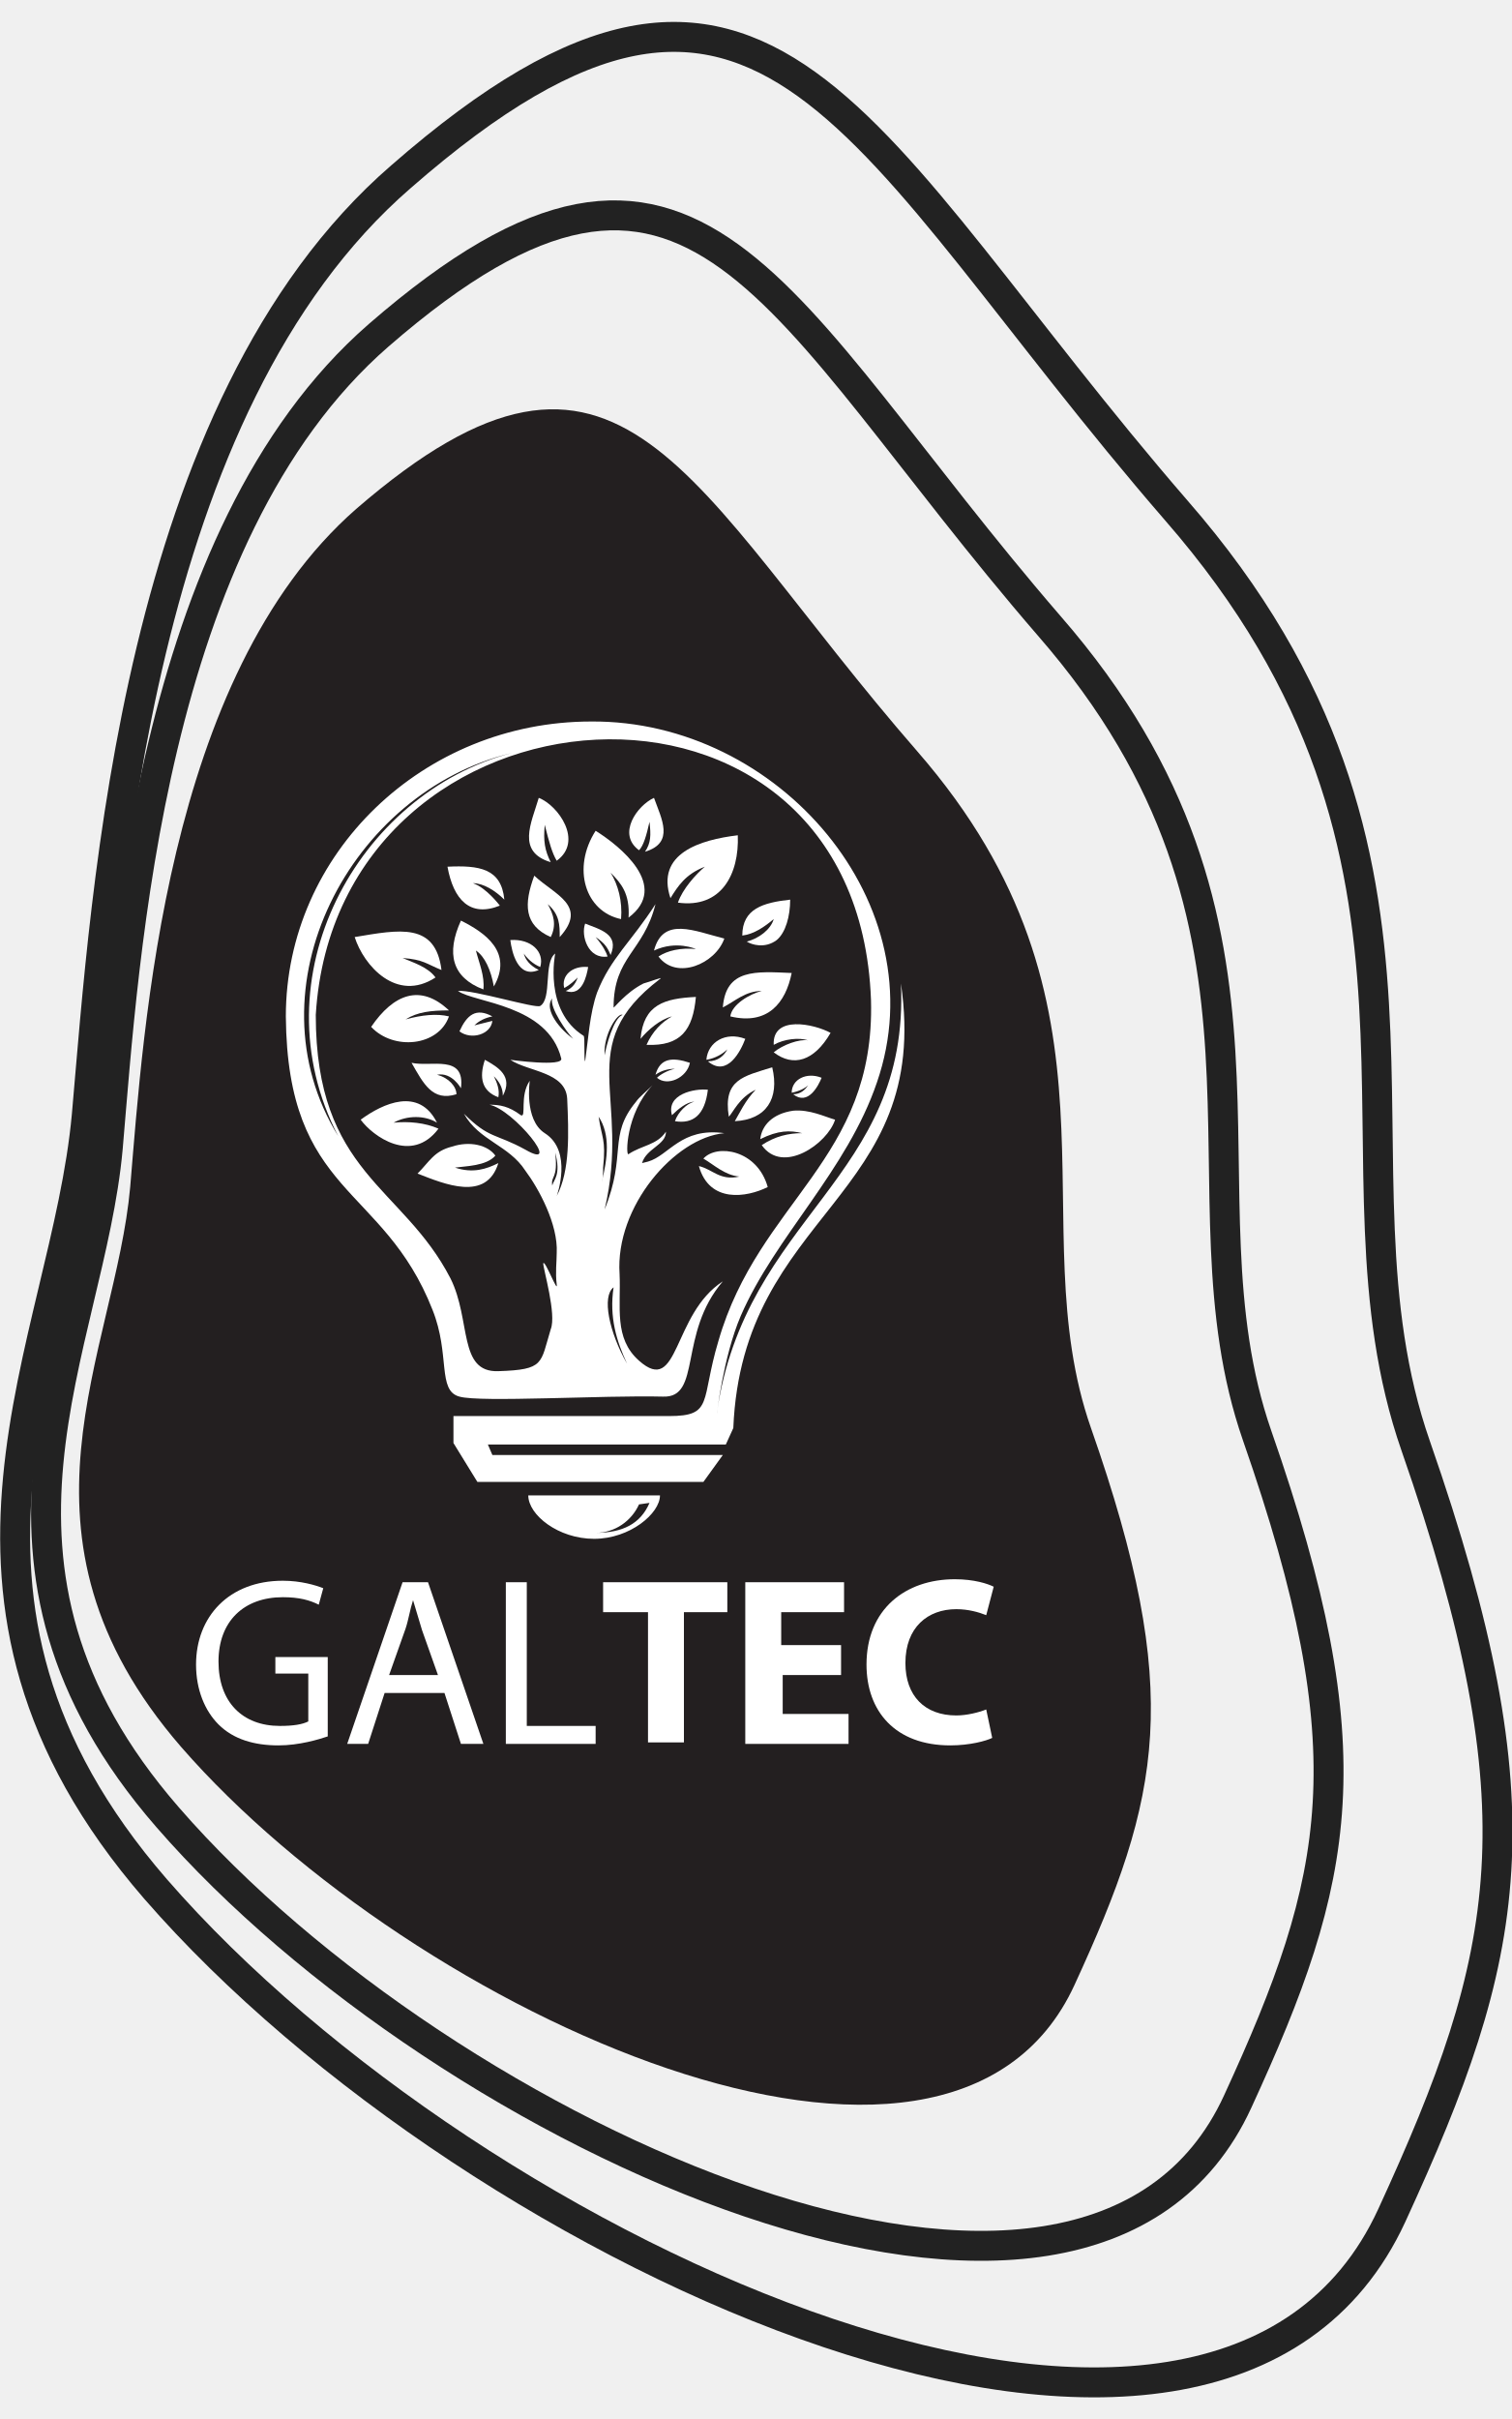
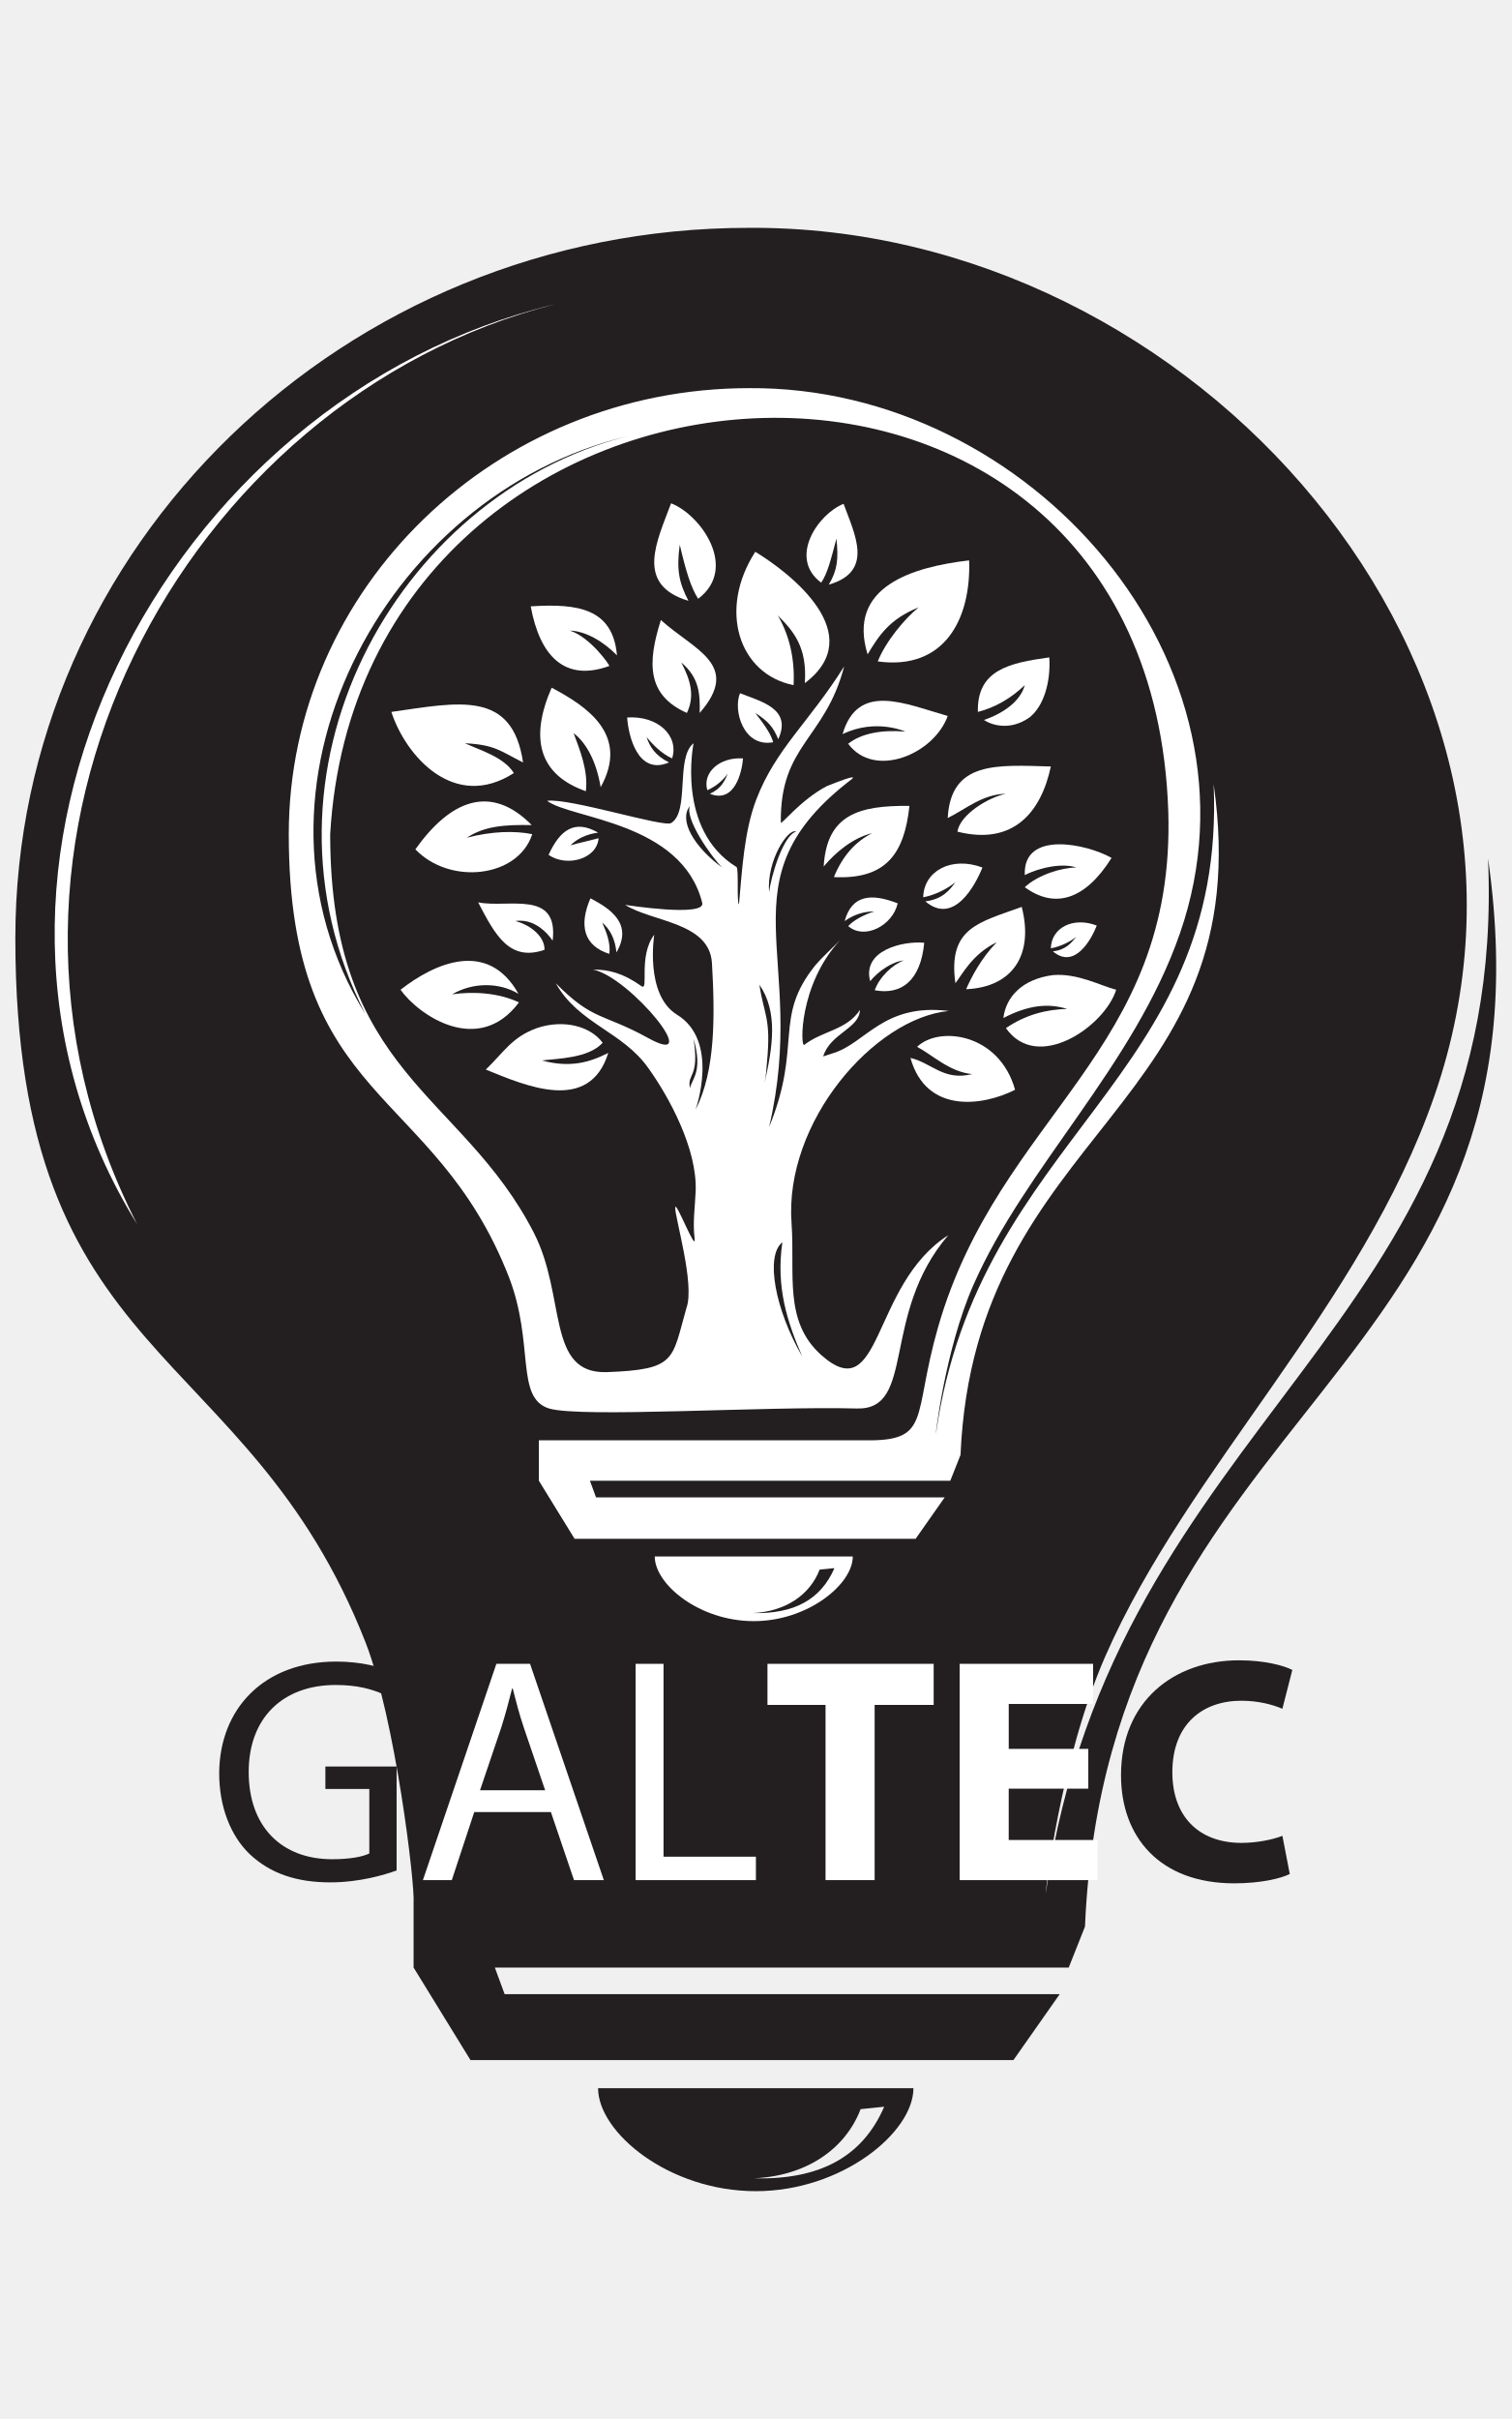
- <svg xmlns="http://www.w3.org/2000/svg" width="150" height="240" version="1.1" id="Layer_1" x="0px" y="0px" viewBox="-285.5 324 101 158.6" style="enable-background:new -285.5 324 101 158.6;" xml:space="preserve">
-   <style type="text/css">
- 	.st0{fill:none;stroke:#222222;stroke-width:2;}
- 	.st1{fill:#231F20;}
- 	.st2{fill-rule:evenodd;clip-rule:evenodd;fill:#FFFFFF;}
- 	.st3{fill:#FFFFFF;}
- </style>
-   <path id="b_1_" class="st0" d="M-260.2,344.9c-15.4,13.4-17,41.6-18.1,54.3c-1.2,13.3-10.7,27.8,4,44.7c18.5,21.3,61.4,41,71.5,19  c6.9-15,8.7-23.3,1.3-44.5c-5.7-16.4,3.8-33.8-13.9-54.1C-233.9,342.9-238.9,326.4-260.2,344.9L-260.2,344.9z" />
-   <path id="a_1_" class="st0" d="M-258.7,334.3c-17.8,15.4-19.7,48-21,62.7c-1.4,15.4-12.4,32.1,4.6,51.7  c21.4,24.6,70.9,47.2,82.6,21.8c8-17.4,10.1-27,1.6-51.4c-6.6-18.9,4.5-39-16-62.5C-228.3,331.9-234.1,312.8-258.7,334.3z" />
-   <path id="b_2_" class="st1" d="M-261.7,356.5c-12.8,11.2-14.2,34.7-15.1,45.3c-1,11.1-8.9,23.2,3.4,37.4  c15.5,17.8,51.3,34.2,59.7,15.9c5.8-12.6,7.3-19.5,1.1-37.2c-4.8-13.7,3.2-28.2-11.6-45.2C-239.7,354.9-243.9,341.1-261.7,356.5  L-261.7,356.5z" />
+ <svg xmlns="http://www.w3.org/2000/svg" version="1.0" id="Layer_1" x="0px" y="0px" width="150px" height="240px" viewBox="0 0 150 240" style="enable-background:new 0 0 150 240;" xml:space="preserve">
  <g>
+     <path style="fill-rule:evenodd;clip-rule:evenodd;fill:#231F20;" d="M90.647,207.181c0,2.195-1.775,4.749-4.617,6.754   c-2.843,2.005-6.754,3.461-11.028,3.461c-4.316,0-8.228-1.456-11.061-3.461s-4.588-4.559-4.588-6.754H75H90.647z M85.405,209.258   l1.171-0.12l1.171-0.12c-1.092,2.514-2.706,4.329-4.854,5.496s-4.828,1.685-8.052,1.605c2.579-0.118,4.837-0.836,6.642-2.023   S84.641,211.253,85.405,209.258L85.405,209.258L85.405,209.258z" />
    <g>
-       <g>
-         <g>
-           <path class="st2" d="M-244,383.9c0.1-1.2-0.2-2.3-0.7-3.1c0.7,0.7,1.3,1.4,1.2,3c2.8-2.1-0.6-4.8-2.2-5.8      C-247.3,380.5-246.4,383.4-244,383.9L-244,383.9z" />
-           <path class="st2" d="M-261.8,385.1c0.6,1.9,2.8,4.4,5.4,2.7c-0.5-0.7-1.5-1-2.2-1.3c1.4,0.1,1.6,0.4,2.6,0.8      C-256.4,384.1-258.8,384.6-261.8,385.1L-261.8,385.1z" />
-           <path class="st2" d="M-240.7,382.5c0.5-0.8,1-1.6,2.3-2.1c-0.6,0.5-1.5,1.5-1.8,2.4c2.9,0.4,4.1-1.9,4-4.5      C-238.7,378.6-241.7,379.5-240.7,382.5L-240.7,382.5z" />
-           <path class="st2" d="M-257.6,400.9c1.8,0.7,4.6,1.9,5.4-0.7c-0.8,0.4-1.7,0.7-2.9,0.3c0.7-0.1,2.1-0.1,2.7-0.8      c-0.5-0.7-1.7-1-2.9-0.6C-256.5,399.4-256.8,400.1-257.6,400.9L-257.6,400.9z" />
-           <path class="st2" d="M-260.7,391.1c1.5,1.6,4.5,1.3,5.2-0.7c-0.8-0.2-1.8-0.1-2.9,0.2c0.8-0.5,1.7-0.6,2.9-0.6      C-257.4,388.2-259.2,388.9-260.7,391.1L-260.7,391.1z" />
-           <path class="st2" d="M-234.7,398.6c1.2-0.6,2-0.6,2.8-0.4c-0.9,0-1.8,0.2-2.7,0.8c1.4,2,4.4-0.1,4.9-1.7      c-0.7-0.2-1.7-0.7-2.8-0.6C-233.9,396.9-234.6,397.7-234.7,398.6L-234.7,398.6z" />
-           <path class="st2" d="M-261.4,397.3c0.8,1.1,3.4,3,5.2,0.6c-0.9-0.4-2-0.5-3-0.4c0.9-0.5,2.1-0.5,2.9,0      C-257.5,395.1-259.9,396.2-261.4,397.3L-261.4,397.3z" />
-           <path class="st2" d="M-238.5,399.9c0.7,0.4,1.4,1.1,2.4,1.2c-1.3,0.3-1.8-0.5-2.7-0.7c0.7,2.5,3.2,2.1,4.6,1.4      C-234.9,399.3-237.6,398.9-238.5,399.9L-238.5,399.9z" />
-           <path class="st2" d="M-237.2,389.8c0.8-0.4,1.5-1.1,2.6-1.1c-0.8,0.2-2,0.9-2.1,1.7c2.5,0.6,3.7-0.9,4.1-2.9      C-235,387.4-237,387.2-237.2,389.8L-237.2,389.8z" />
-           <path class="st2" d="M-241.8,386C-241.8,386-241.8,386.1-241.8,386c1.5-0.7,2.8-0.1,2.8-0.1c-1-0.1-1.9,0.1-2.5,0.5      c1.2,1.6,3.8,0.5,4.4-1.2C-239.1,384.7-241.2,383.7-241.8,386L-241.8,386z" />
-           <path class="st2" d="M-253.2,388.6c0.1-0.9-0.3-1.8-0.5-2.6c0.6,0.4,1,1.3,1.2,2.4c1.3-2.3-0.6-3.6-2.2-4.4      C-255.7,386.2-255.3,387.8-253.2,388.6L-253.2,388.6z" />
-           <path class="st2" d="M-253.9,381.5c0.7,0,1.5,0.5,2.1,1.1c-0.2-2.1-1.7-2.3-3.8-2.2c0.4,2.2,1.5,3.4,3.5,2.6      C-252.1,383-253,381.8-253.9,381.5L-253.9,381.5z" />
-           <path class="st2" d="M-242.7,391.9c0.5-0.6,1.3-1.3,2.1-1.5c-0.7,0.4-1.3,1-1.7,1.9c2.3,0.1,3.1-1,3.3-3.2      C-241.1,389.2-242.5,389.6-242.7,391.9L-242.7,391.9z" />
-           <path class="st2" d="M-248.7,380.1c-0.4-0.8-0.5-1.4-0.4-2.5c0.3,1.2,0.5,1.9,0.8,2.4c1.8-1.3,0.1-3.7-1.2-4.2      C-250,377.5-251,379.4-248.7,380.1L-248.7,380.1z" />
-           <path class="st2" d="M-236.8,397.1c0.3-0.3,0.7-1.3,1.8-1.8c-0.7,0.7-1.1,1.6-1.4,2.1c2.1-0.1,3-1.5,2.5-3.6      C-235.8,394.4-237.2,394.6-236.8,397.1L-236.8,397.1z" />
-           <path class="st2" d="M-248.7,385.1c0.4-0.8,0.2-1.5-0.2-2.2c0.8,0.7,0.8,1.4,0.8,2.2c1.9-2.1-0.3-2.8-1.7-4.1      C-250.5,382.9-250.5,384.3-248.7,385.1L-248.7,385.1z" />
-           <path class="st2" d="M-233.8,383.9c-0.2,0.7-1,1.3-1.8,1.5c0.3,0.2,1.2,0.5,2-0.1c0.6-0.5,0.9-1.6,0.9-2.7      c-1.8,0.2-3.2,0.6-3.2,2.4C-235.1,384.9-234.4,384.4-233.8,383.9L-233.8,383.9z" />
-           <path class="st2" d="M-233.8,392.8c1.3,1,2.7,0.6,3.8-1.3c-1.1-0.6-3.9-1.2-3.8,0.8c0.7-0.4,1.7-0.5,2.3-0.3      C-232.1,391.9-233.2,392.3-233.8,392.8L-233.8,392.8z" />
-           <path class="st2" d="M-255,395.6c0-0.5-0.5-1.1-1.3-1.3c1-0.2,1.6,0.9,1.6,0.9c0.3-2.3-2-1.4-3.3-1.7      C-257.2,394.9-256.6,396.1-255,395.6L-255,395.6z" />
-           <path class="st2" d="M-240.4,397.4c1.2,0.2,2-0.4,2.2-2.1c-0.9-0.1-2.8,0.3-2.4,1.7c0.4-0.4,1-0.9,1.5-0.9      C-239.6,396.2-240.2,396.8-240.4,397.4L-240.4,397.4z" />
-           <path class="st2" d="M-238.3,393.3c0.6-0.1,1.1-0.4,1.4-0.7c-0.2,0.4-0.6,0.8-1.3,0.8c1.3,1.1,2.2-0.7,2.5-1.5      C-237,391.4-238.2,392.1-238.3,393.3L-238.3,393.3z" />
-           <path class="st2" d="M-232.6,395.5c0.5-0.1,0.9-0.3,1.1-0.5c-0.2,0.3-0.5,0.6-1,0.6c1,0.8,1.7-0.6,1.9-1.1      C-231.6,394.1-232.6,394.6-232.6,395.5L-232.6,395.5z" />
-           <path class="st2" d="M-254.8,391.4c0.8,0.6,2.1,0.2,2.2-0.7c-0.4,0.1-0.8,0.2-1.2,0.3c0.3-0.3,0.7-0.5,1.2-0.6      C-253.7,389.8-254.3,390.3-254.8,391.4L-254.8,391.4z" />
-           <path class="st2" d="M-252.2,395.8c0.1-0.5-0.1-1-0.3-1.4c0.3,0.3,0.6,0.7,0.6,1.3c0.7-1.3-0.3-1.9-1.2-2.4      C-253.5,394.5-253.3,395.4-252.2,395.8L-252.2,395.8z" />
-           <path class="st2" d="M-247.8,388.5c0.4-0.2,0.7-0.5,0.9-0.7c-0.1,0.3-0.3,0.7-0.8,0.9c1.1,0.4,1.4-1,1.5-1.6      C-247.3,387-248,387.7-247.8,388.5L-247.8,388.5z" />
-           <path class="st2" d="M-249.4,387.1c-0.5-0.2-0.9-0.6-1.1-0.9c0.1,0.4,0.4,0.8,1,1.1c-1.4,0.6-1.8-1.2-1.9-2      C-250,385.2-249.1,386.1-249.4,387.1L-249.4,387.1z" />
-           <path class="st2" d="M-242.4,379.4c0.4-0.6,0.4-1.1,0.3-2c-0.2,0.9-0.4,1.6-0.7,1.9c-1.5-1.1-0.1-3,1-3.5      C-241.3,377.2-240.4,378.8-242.4,379.4L-242.4,379.4z" />
-           <path class="st2" d="M-244.7,386.3c-0.2-0.5-0.4-0.8-1-1.2c0.5,0.6,0.7,1,0.8,1.3c-1.3,0.2-1.8-1.4-1.5-2.2      C-245.4,384.6-244.1,384.9-244.7,386.3L-244.7,386.3z" />
-           <path class="st2" d="M-239.4,393.5c-0.2,1-1.5,1.6-2.2,1c0.2-0.2,0.7-0.5,1.2-0.6c-0.4,0-0.9,0.1-1.3,0.4      C-241.4,393.2-240.6,393.1-239.4,393.5L-239.4,393.5z" />
+       <path id="XMLID_114_" style="fill:none;" d="M49.653,181.816c0.015,0.025,0.03,0.05,0.045,0.076s0.03,0.05,0.045,0.076    c0.006-0.012,0.011-0.023,0.013-0.031s0.003-0.014,0-0.016c-0.018-0.017-0.035-0.034-0.052-0.052    C49.687,181.851,49.67,181.833,49.653,181.816z" />
+       <path id="XMLID_113_" style="fill:#FFFFFF;" d="M55.077,30.187C35.72,34.815,19.892,48.799,11.634,66.045    S2.69,103.8,13.618,121.476c-9.717-18.991-8.546-39.48-0.349-56.387S36.689,34.855,55.077,30.187z" />
+       <path style="fill:#231F20;" d="M147.67,85.167c1.008,23.381-8.267,37.246-18.641,51.152    c-10.374,13.906-21.846,27.852-25.231,51.394c-0.081,0.438,0.262-2.834,1.189-7.503s2.44-10.733,4.701-15.881    c4.111-9.377,10.462-18.035,16.692-26.974s12.341-18.155,15.973-28.649c7.376-21.265,1.448-42.871-11.869-59.12    S96.458,22.446,74.275,22.606c-20.043,0-38.231,7.9-51.409,20.657S1.522,73.637,1.522,93.068c0,21.387,5.727,31.302,12.936,39.651    s15.9,15.132,21.828,30.256c1.463,3.772,2.689,9.744,3.531,15.019c0.842,5.275,1.3,9.852,1.227,10.834v3.191v3.191l2.823,4.591    l2.823,4.591H73.63h26.941l2.297-3.272l2.297-3.272H77.622H50.078l-0.485-1.318l-0.485-1.318h28.475h28.475l0.807-2.034    l0.807-2.034c1.125-25.974,12.961-39.599,23.598-53.165C141.905,124.409,151.342,110.903,147.67,85.167z M55.077,30.187    c-18.388,4.668-33.611,17.994-41.808,34.902s-9.368,37.396,0.349,56.387C2.69,103.8,3.376,83.292,11.634,66.045    S35.72,34.815,55.077,30.187z" />
+     </g>
+     <g>
+       <g id="XMLID_511_">
+         <g id="XMLID_537_">
+           <path id="XMLID_566_" style="fill-rule:evenodd;clip-rule:evenodd;fill:#FFFFFF;" d="M78.752,67.977      c0.077-1.378-0.049-2.655-0.327-3.814c-0.278-1.159-0.709-2.199-1.24-3.102c0.784,0.776,1.518,1.566,2.025,2.606      c0.507,1.04,0.786,2.331,0.659,4.109c3.192-2.406,2.849-5.125,1.266-7.511c-1.583-2.387-4.408-4.441-6.182-5.518      c-1.848,2.856-2.266,5.887-1.538,8.343S76.017,67.426,78.752,67.977L78.752,67.977L78.752,67.977z" />
+           <path id="XMLID_565_" style="fill-rule:evenodd;clip-rule:evenodd;fill:#FFFFFF;" d="M38.838,70.633      c0.709,2.18,2.267,4.649,4.388,6.096s4.805,1.873,7.768-0.031c-0.505-0.802-1.341-1.366-2.24-1.817      c-0.899-0.451-1.862-0.79-2.621-1.141c1.521,0.075,2.407,0.276,3.192,0.596c0.785,0.32,1.468,0.758,2.582,1.309      c-0.532-3.608-2.128-5.1-4.426-5.57C45.183,69.605,42.181,70.156,38.838,70.633L38.838,70.633L38.838,70.633z" />
+           <path id="XMLID_564_" style="fill-rule:evenodd;clip-rule:evenodd;fill:#FFFFFF;" d="M86.1,64.921      c0.556-0.928,1.101-1.805,1.867-2.594s1.754-1.491,3.197-2.067c-0.684,0.551-1.507,1.403-2.254,2.362      c-0.747,0.959-1.418,2.024-1.799,3.001c3.292,0.451,5.61-0.589,7.078-2.475s2.088-4.618,1.986-7.55      c-2.809,0.326-5.848,0.978-7.924,2.388S85.061,61.562,86.1,64.921L86.1,64.921L86.1,64.921z" />
+           <path id="XMLID_563_" style="fill-rule:evenodd;clip-rule:evenodd;fill:#FFFFFF;" d="M48.209,106.117      c2.026,0.826,4.596,1.915,6.894,2.047c2.298,0.131,4.325-0.695,5.262-3.7c-0.937,0.475-1.887,0.85-2.95,1.013      c-1.064,0.163-2.241,0.112-3.635-0.263c0.761-0.099,1.913-0.149,3.053-0.369s2.266-0.608,2.974-1.386      c-0.607-0.827-1.582-1.416-2.734-1.685c-1.152-0.269-2.482-0.219-3.8,0.231c-1.241,0.451-2.051,1.04-2.778,1.736      C49.768,104.436,49.122,105.239,48.209,106.117L48.209,106.117L48.209,106.117z" />
+           <path id="XMLID_562_" style="fill-rule:evenodd;clip-rule:evenodd;fill:#FFFFFF;" d="M41.221,84.265      c1.696,1.78,4.241,2.494,6.539,2.218c2.298-0.276,4.35-1.541,5.059-3.721c-0.861-0.175-1.862-0.25-2.957-0.2      c-1.096,0.05-2.286,0.225-3.529,0.552c0.861-0.577,1.799-0.903,2.856-1.079c1.058-0.176,2.236-0.201,3.579-0.176      c-2.027-2.054-4.041-2.68-5.984-2.18S42.968,81.809,41.221,84.265L41.221,84.265L41.221,84.265z" />
+           <path id="XMLID_561_" style="fill-rule:evenodd;clip-rule:evenodd;fill:#FFFFFF;" d="M99.573,101.002      c1.292-0.675,2.432-1.039,3.47-1.164s1.975-0.013,2.861,0.263c-1.013,0.024-2.039,0.162-3.059,0.463      c-1.019,0.301-2.032,0.765-3.019,1.441c1.569,2.231,4.026,2.181,6.23,1.122c2.204-1.059,4.154-3.126,4.711-4.93      c-0.786-0.2-1.735-0.613-2.799-0.952c-1.064-0.338-2.241-0.602-3.484-0.501c-1.519,0.201-2.683,0.74-3.5,1.491      C100.168,98.986,99.7,99.95,99.573,101.002L99.573,101.002L99.573,101.002z" />
+           <path id="XMLID_560_" style="fill-rule:evenodd;clip-rule:evenodd;fill:#FFFFFF;" d="M39.751,98.197      c0.861,1.228,2.785,2.895,5.001,3.578c2.216,0.683,4.724,0.383,6.75-2.323c-1.013-0.477-2.14-0.753-3.279-0.872      s-2.292-0.081-3.357,0.07c1.039-0.601,2.204-0.902,3.35-0.908s2.273,0.282,3.236,0.857c-1.519-2.706-3.596-3.47-5.716-3.226      C43.613,95.616,41.448,96.869,39.751,98.197L39.751,98.197L39.751,98.197z" />
+           <path id="XMLID_559_" style="fill-rule:evenodd;clip-rule:evenodd;fill:#FFFFFF;" d="M91.012,103.862      c0.759,0.4,1.57,1.026,2.469,1.577c0.899,0.551,1.887,1.027,3,1.126c-1.419,0.352-2.42,0.076-3.332-0.35      s-1.734-1.003-2.797-1.254c0.786,2.807,2.596,3.997,4.603,4.285s4.209-0.325,5.779-1.126c-0.784-2.806-2.67-4.398-4.633-5.024      C94.14,102.47,92.101,102.809,91.012,103.862L91.012,103.862L91.012,103.862z" />
+           <path id="XMLID_558_" style="fill-rule:evenodd;clip-rule:evenodd;fill:#FFFFFF;" d="M94.05,81.158      c0.912-0.451,1.774-1.04,2.698-1.523c0.925-0.482,1.912-0.858,3.078-0.883c-0.862,0.176-2.002,0.69-2.957,1.373      s-1.727,1.535-1.854,2.387c2.786,0.702,4.863,0.213,6.363-1.015c1.501-1.228,2.425-3.195,2.905-5.45      c-2.685-0.076-5.167-0.214-7.016,0.375C95.419,77.01,94.203,78.326,94.05,81.158L94.05,81.158L94.05,81.158z" />
+           <path id="XMLID_557_" style="fill-rule:evenodd;clip-rule:evenodd;fill:#FFFFFF;" d="M83.615,72.839c0,0,0,0.013,0,0.019      S83.615,72.864,83.615,72.839c1.646-0.802,3.204-0.864,4.35-0.727s1.88,0.476,1.88,0.476c-1.139-0.1-2.228-0.062-3.196,0.132      c-0.968,0.194-1.816,0.545-2.476,1.071c1.292,1.754,3.42,2.016,5.395,1.365s3.798-2.218,4.482-4.122      c-2.127-0.601-4.356-1.453-6.243-1.503C85.92,69.481,84.375,70.232,83.615,72.839L83.615,72.839L83.615,72.839z" />
+           <path id="XMLID_556_" style="fill-rule:evenodd;clip-rule:evenodd;fill:#FFFFFF;" d="M58.14,78.501      c0.125-1.027-0.027-2.054-0.286-3.031c-0.259-0.977-0.626-1.904-0.929-2.731c0.657,0.501,1.226,1.227,1.682,2.135      c0.456,0.908,0.798,1.999,1.001,3.227c1.444-2.606,1.102-4.61-0.038-6.195c-1.14-1.585-3.077-2.75-4.824-3.676      c-1.089,2.48-1.419,4.634-0.888,6.376C54.389,76.346,55.782,77.674,58.14,78.501L58.14,78.501L58.14,78.501z" />
+           <path id="XMLID_555_" style="fill-rule:evenodd;clip-rule:evenodd;fill:#FFFFFF;" d="M56.568,62.565      c0.786,0.024,1.622,0.3,2.426,0.739c0.804,0.439,1.576,1.041,2.233,1.717c-0.203-2.331-1.178-3.622-2.684-4.293      s-3.545-0.72-5.875-0.569c0.455,2.481,1.304,4.36,2.59,5.419c1.286,1.058,3.009,1.296,5.213,0.494      c0.025-0.025-0.431-0.727-1.153-1.509C58.594,63.78,57.606,62.916,56.568,62.565L56.568,62.565L56.568,62.565z" />
+           <path id="XMLID_554_" style="fill-rule:evenodd;clip-rule:evenodd;fill:#FFFFFF;" d="M81.742,85.969      c0.607-0.727,1.342-1.441,2.159-2.03s1.716-1.053,2.652-1.279c-0.836,0.426-1.571,0.99-2.204,1.711s-1.165,1.598-1.595,2.65      c2.559,0.125,4.307-0.44,5.478-1.636c1.171-1.197,1.765-3.025,2.018-5.43c-2.508-0.025-4.56,0.188-6.022,1.052      C82.766,81.872,81.893,83.388,81.742,85.969L81.742,85.969L81.742,85.969z" />
+           <path id="XMLID_553_" style="fill-rule:evenodd;clip-rule:evenodd;fill:#FFFFFF;" d="M68.319,59.609      c-0.456-0.877-0.76-1.642-0.905-2.5c-0.145-0.858-0.132-1.81,0.045-3.063c0.303,1.303,0.581,2.368,0.872,3.245      c0.291,0.877,0.595,1.566,0.951,2.117c2-1.503,2.076-3.584,1.278-5.432c-0.798-1.848-2.469-3.465-3.964-4.041      c-0.685,1.854-1.597,3.871-1.666,5.626S65.634,58.807,68.319,59.609L68.319,59.609L68.319,59.609z" />
+           <path id="XMLID_552_" style="fill-rule:evenodd;clip-rule:evenodd;fill:#FFFFFF;" d="M94.81,97.545      c0.305-0.376,0.723-1.102,1.369-1.879c0.646-0.776,1.519-1.603,2.735-2.179c-0.784,0.801-1.417,1.678-1.918,2.498      s-0.869,1.585-1.121,2.16c2.305-0.1,3.989-0.952,4.945-2.374c0.956-1.422,1.183-3.414,0.574-5.794      c-2.126,0.777-3.962,1.291-5.172,2.299C95.013,93.286,94.43,94.789,94.81,97.545L94.81,97.545L94.81,97.545z" />
+           <path id="XMLID_551_" style="fill-rule:evenodd;clip-rule:evenodd;fill:#FFFFFF;" d="M68.166,70.733      c0.405-0.851,0.494-1.665,0.368-2.485c-0.126-0.82-0.468-1.647-0.924-2.524c0.886,0.751,1.355,1.528,1.596,2.354      c0.241,0.826,0.254,1.703,0.229,2.656c2.102-2.405,1.95-3.97,0.867-5.304s-3.097-2.437-4.718-3.916      c-0.684,2.156-1.027,4.022-0.704,5.57C65.203,68.629,66.191,69.856,68.166,70.733L68.166,70.733L68.166,70.733z" />
+           <path id="XMLID_550_" style="fill-rule:evenodd;clip-rule:evenodd;fill:#FFFFFF;" d="M101.699,67.977      c-0.229,0.827-0.774,1.528-1.496,2.105s-1.62,1.028-2.556,1.354c0.38,0.25,1.026,0.526,1.818,0.57      c0.792,0.044,1.729-0.144,2.693-0.82c0.707-0.552,1.238-1.429,1.574-2.475c0.336-1.046,0.476-2.261,0.4-3.488      c-2,0.275-3.798,0.588-5.083,1.352c-1.285,0.764-2.058,1.979-2.007,4.058c0.886-0.225,1.721-0.576,2.499-1.027      C100.319,69.155,101.04,68.603,101.699,67.977L101.699,67.977L101.699,67.977z" />
+           <path id="XMLID_549_" style="fill-rule:evenodd;clip-rule:evenodd;fill:#FFFFFF;" d="M101.699,88.023      c1.469,1.078,2.963,1.404,4.419,0.934c1.456-0.47,2.874-1.736,4.191-3.841c-1.24-0.702-3.443-1.391-5.311-1.347      c-1.868,0.044-3.4,0.821-3.299,3.052c0.786-0.401,1.736-0.702,2.654-0.846c0.918-0.144,1.804-0.131,2.463,0.094      c-0.736,0-1.698,0.188-2.635,0.526S102.332,87.422,101.699,88.023L101.699,88.023L101.699,88.023z" />
+           <path id="XMLID_548_" style="fill-rule:evenodd;clip-rule:evenodd;fill:#FFFFFF;" d="M54.033,94.237      c0.026-0.601-0.278-1.202-0.796-1.71c-0.519-0.508-1.253-0.921-2.089-1.146c1.139-0.175,2.063,0.313,2.702,0.845      c0.639,0.532,0.994,1.108,0.994,1.108c0.305-2.555-0.797-3.357-2.348-3.594c-1.551-0.238-3.552,0.088-5.045-0.212      c0.836,1.602,1.608,3.081,2.608,4.008C51.058,94.463,52.286,94.839,54.033,94.237L54.033,94.237L54.033,94.237z" />
+           <path id="XMLID_547_" style="fill-rule:evenodd;clip-rule:evenodd;fill:#FFFFFF;" d="M86.806,98.247      c1.343,0.251,2.483,0.001,3.332-0.776c0.849-0.777,1.406-2.08,1.581-3.935c-1.064-0.101-2.608,0.087-3.786,0.683      s-1.987,1.598-1.58,3.128c0.406-0.502,0.962-0.99,1.557-1.366c0.594-0.376,1.226-0.639,1.783-0.689      c-0.557,0.2-1.164,0.613-1.689,1.14C87.479,96.956,87.036,97.595,86.806,98.247L86.806,98.247L86.806,98.247z" />
+           <path id="XMLID_546_" style="fill-rule:evenodd;clip-rule:evenodd;fill:#FFFFFF;" d="M91.618,89.026      c0.659-0.126,1.294-0.364,1.845-0.639c0.551-0.276,1.019-0.589,1.347-0.864c-0.277,0.401-0.607,0.827-1.075,1.178      c-0.469,0.351-1.076,0.627-1.91,0.727c1.418,1.202,2.659,0.801,3.634-0.12c0.975-0.921,1.683-2.361,2.037-3.238      c-1.544-0.576-3-0.489-4.076,0.069S91.644,87.722,91.618,89.026L91.618,89.026L91.618,89.026z" />
+           <path id="XMLID_545_" style="fill-rule:evenodd;clip-rule:evenodd;fill:#FFFFFF;" d="M104.284,94.088      c0.531-0.1,1.024-0.276,1.455-0.482c0.431-0.207,0.798-0.445,1.077-0.671c-0.253,0.3-0.506,0.626-0.861,0.895      c-0.355,0.269-0.811,0.482-1.471,0.558c1.089,0.927,2.052,0.614,2.806-0.094c0.754-0.708,1.298-1.811,1.552-2.464      c-1.166-0.451-2.294-0.401-3.136,0.02S104.308,93.06,104.284,94.088L104.284,94.088L104.284,94.088z" />
+           <path id="XMLID_544_" style="fill-rule:evenodd;clip-rule:evenodd;fill:#FFFFFF;" d="M54.44,84.817      c0.911,0.626,2.114,0.726,3.108,0.413c0.994-0.313,1.779-1.04,1.856-2.069c-0.456,0.125-0.925,0.238-1.393,0.351      c-0.469,0.113-0.937,0.226-1.394,0.352c0.33-0.326,0.723-0.602,1.179-0.815s0.975-0.364,1.557-0.439      c-1.166-0.676-2.115-0.739-2.913-0.326C55.643,82.698,54.998,83.588,54.44,84.817L54.44,84.817L54.44,84.817z" />
+           <path id="XMLID_543_" style="fill-rule:evenodd;clip-rule:evenodd;fill:#FFFFFF;" d="M60.469,94.639      c0.075-0.527-0.001-1.078-0.147-1.611c-0.146-0.532-0.361-1.046-0.564-1.496c0.381,0.325,0.697,0.713,0.938,1.196      c0.24,0.482,0.405,1.059,0.48,1.76c0.836-1.428,0.672-2.518,0.058-3.376c-0.614-0.858-1.678-1.485-2.641-1.986      c-0.583,1.352-0.747,2.53-0.449,3.47C58.443,93.536,59.203,94.238,60.469,94.639L60.469,94.639L60.469,94.639z" />
+           <path id="XMLID_542_" style="fill-rule:evenodd;clip-rule:evenodd;fill:#FFFFFF;" d="M70.192,78.4      c0.456-0.2,0.862-0.463,1.204-0.75c0.342-0.288,0.621-0.601,0.824-0.901c-0.153,0.376-0.318,0.751-0.584,1.096      c-0.266,0.344-0.633,0.657-1.19,0.908c1.241,0.502,2.039-0.05,2.539-0.889c0.5-0.839,0.702-1.967,0.751-2.618      c-1.164-0.076-2.177,0.275-2.835,0.864C70.244,76.697,69.94,77.524,70.192,78.4L70.192,78.4L70.192,78.4z" />
+           <path id="XMLID_541_" style="fill-rule:evenodd;clip-rule:evenodd;fill:#FFFFFF;" d="M66.699,75.245      c-0.558-0.251-1.052-0.615-1.476-0.997s-0.779-0.783-1.057-1.11c0.153,0.451,0.355,0.903,0.697,1.329      c0.342,0.426,0.822,0.827,1.531,1.177c-1.57,0.676-2.582-0.012-3.216-1.083c-0.633-1.071-0.887-2.524-0.938-3.376      c1.52-0.101,2.812,0.35,3.635,1.109C66.698,73.052,67.053,74.117,66.699,75.245L66.699,75.245L66.699,75.245z" />
+           <path id="XMLID_540_" style="fill-rule:evenodd;clip-rule:evenodd;fill:#FFFFFF;" d="M82.248,58.005      c0.433-0.727,0.674-1.366,0.781-2.074c0.108-0.708,0.081-1.485-0.021-2.487c-0.28,1.053-0.508,1.93-0.742,2.651      c-0.234,0.721-0.474,1.284-0.778,1.711c-1.646-1.228-1.722-2.932-1.07-4.454c0.652-1.522,2.031-2.863,3.298-3.364      c0.559,1.528,1.319,3.207,1.377,4.667C85.15,56.112,84.503,57.353,82.248,58.005L82.248,58.005L82.248,58.005z" />
+           <path id="XMLID_539_" style="fill-rule:evenodd;clip-rule:evenodd;fill:#FFFFFF;" d="M77.234,73.339      c-0.253-0.602-0.494-1.04-0.836-1.435c-0.342-0.395-0.786-0.746-1.445-1.172c0.508,0.652,0.9,1.191,1.192,1.662      c0.291,0.47,0.481,0.871,0.583,1.247c-1.47,0.275-2.471-0.514-3.015-1.585c-0.544-1.071-0.632-2.424-0.277-3.277      c1.088,0.426,2.38,0.814,3.228,1.472C77.513,70.909,77.919,71.836,77.234,73.339L77.234,73.339L77.234,73.339z" />
+           <path id="XMLID_538_" style="fill-rule:evenodd;clip-rule:evenodd;fill:#FFFFFF;" d="M89.086,89.627      c-0.253,1.102-1.076,2.017-2.038,2.481c-0.962,0.464-2.063,0.477-2.874-0.226c0.254-0.276,0.621-0.551,1.064-0.801      c0.443-0.25,0.962-0.476,1.521-0.652c-0.482,0-0.963,0.063-1.451,0.213c-0.487,0.151-0.981,0.389-1.487,0.739      c0.354-1.278,0.999-1.98,1.891-2.23C86.604,88.901,87.743,89.101,89.086,89.627L89.086,89.627L89.086,89.627z" />
        </g>
-         <path class="st2" d="M-241.4,422.4c0,1.2-2,2.9-4.4,2.9c-2.4,0-4.4-1.6-4.4-2.9H-241.4z M-242.8,423l0.7-0.1     c-0.6,1.4-1.8,2-3.6,2C-244.4,424.9-243.3,424.1-242.8,423L-242.8,423z" />
-         <path class="st2" d="M-256.6,410c1.2,3,0.3,5.4,1.8,5.8c1.4,0.4,9.6-0.1,13.6,0c2.6,0.1,1-4.2,4-7.7c-3.4,2.2-2.9,7.7-5.6,5.3     c-1.7-1.5-1.2-3.6-1.3-5.8c-0.3-4.5,3.7-9.1,7-9.4c-2.9-0.4-3.7,1.5-5.1,1.9l-0.4,0.1c0.3-1,1.6-1.2,1.6-2.1     c-0.6,0.9-1.6,0.9-2.5,1.5c-0.2,0.2-0.2-2.7,1.6-4.6c-0.4,0.4-0.9,0.8-1.1,1.1c-1.9,2.3-0.6,3.5-2.1,7.2     c1.8-7.6-2.2-10.9,3.7-15.4c0.3-0.2-0.7,0.2-1.1,0.3c-1.2,0.6-2,1.7-2,1.6c0-3.4,2-3.7,2.8-6.9c-1.6,2.5-3,3.6-3.9,5.9     c-0.5,1.4-0.6,3.2-0.8,4.6c-0.1-0.1,0-1.6-0.1-1.7c-2.7-1.7-1.9-5.5-1.9-5.5c-0.8,0.6-0.2,3-1,3.5c-0.3,0.2-4.5-1.1-5.5-1     c1.1,0.8,6,0.9,6.9,4.5c0.2,0.6-3.4,0.1-3.4,0.1c1.2,0.8,3.7,0.8,3.8,2.6c0.1,2.3,0.2,4.8-0.7,6.5c0,0,1.1-3-0.8-4.2     c-1.4-0.9-1-3.5-1-3.5c-0.7,1-0.2,2.5-0.6,2.3c-0.8-0.6-1.4-0.7-2.1-0.7c1.6,0.3,5,4.5,2.4,3c-2-1.1-2.4-0.7-4.1-2.4     c1,1.8,3,2.1,4.1,3.8c0.9,1.2,2.2,3.6,2.1,5.5c0,0.6-0.1,1.3,0,2.1c0.1,0.7-0.8-1.7-0.9-1.4c0,0.4,0.9,3.4,0.5,4.4     c-0.7,2.3-0.4,2.7-3.5,2.8c-2.7,0.1-1.8-3.4-3.2-6.2c-3.2-6.2-9-7-9-17.6c1.4-23.1,36.2-25.6,37.1-1c0.3,10.7-7.5,13.4-10.2,22.8     c-1.2,4-0.3,5-3.3,5h-1.7h-12.7v1.8l1.6,2.6h15.1l1.3-1.8h-15.4l-0.3-0.7h15.9l0.5-1.1c0.6-14.5,13.3-15.3,11.2-29.7     c0.6,13.1-10.4,15.5-12.3,28.7c0,0.2,0.4-3.7,1.6-6.5c2.3-5.3,7.1-9.7,9.1-15.6c4.1-11.9-6.6-24.2-19.1-24.1     c-11.2,0-20.4,8.8-20.4,19.7C-266.3,402.4-259.9,401.6-256.6,410L-256.6,410z M-247.2,391.9c-1.2-0.9-1.9-2.1-1.4-2.7     C-248.8,389.8-247.6,391.5-247.2,391.9L-247.2,391.9z M-245.1,393c-0.1-1.4,0.9-2.9,1.2-2.7C-244.5,390.5-245,392.4-245.1,393     L-245.1,393z M-262.9,398.4c-6.1-9.9,0.8-23,11.6-25.6C-261.6,375.5-268.4,387.8-262.9,398.4L-262.9,398.4z M-243.6,413.6     c-0.7-1.5-1.2-3.1-0.9-5.1C-245.3,409.1-244.8,411.5-243.6,413.6L-243.6,413.6z M-248.6,401.7c-0.1-0.7,0.4-0.4,0.2-2.2     C-248,401-248.5,401.3-248.6,401.7L-248.6,401.7z M-245.3,401.5c0.1-0.3,0.1-0.6,0.1-1c0.2-1.9-0.1-2-0.3-3.4     C-244.7,398.3-244.9,399.9-245.3,401.5L-245.3,401.5z" />
-         <g>
-           <path class="st3" d="M-263.6,438.5c-0.6,0.2-1.9,0.6-3.3,0.6c-1.6,0-3-0.4-4-1.4c-0.9-0.9-1.5-2.3-1.5-4c0-3.2,2.2-5.6,5.8-5.6      c1.2,0,2.2,0.3,2.7,0.5l-0.3,1.1c-0.6-0.3-1.3-0.5-2.4-0.5c-2.6,0-4.3,1.6-4.3,4.3c0,2.7,1.6,4.3,4.1,4.3c0.9,0,1.5-0.1,1.9-0.3      v-3.2h-2.2v-1.1h3.5V438.5z" />
-           <path class="st3" d="M-259.8,435.6l-1.1,3.4h-1.4l3.7-10.8h1.7l3.7,10.8h-1.5l-1.1-3.4H-259.8z M-256.2,434.5l-1.1-3.1      c-0.2-0.7-0.4-1.3-0.6-2h0c-0.2,0.6-0.3,1.3-0.5,1.9l-1.1,3.1H-256.2z" />
-           <path class="st3" d="M-251.7,428.2h1.4v9.6h4.6v1.2h-6V428.2z" />
-           <path class="st3" d="M-242.3,430.2h-2.9v-2h8.3v2h-2.9v8.7h-2.4V430.2z" />
-           <path class="st3" d="M-229.2,434.4h-4v2.6h4.4v2h-6.9v-10.8h6.6v2h-4.2v2.2h4V434.4z" />
-           <path class="st3" d="M-219.2,438.6c-0.4,0.2-1.5,0.5-2.8,0.5c-3.7,0-5.6-2.3-5.6-5.4c0-3.7,2.6-5.7,5.9-5.7      c1.3,0,2.2,0.3,2.6,0.5l-0.5,1.9c-0.5-0.2-1.2-0.4-2-0.4c-1.9,0-3.4,1.2-3.4,3.6c0,2.2,1.3,3.5,3.4,3.5c0.7,0,1.5-0.2,2-0.4      L-219.2,438.6z" />
+         <path id="XMLID_534_" style="fill-rule:evenodd;clip-rule:evenodd;fill:#FFFFFF;" d="M84.629,154.425     c0,1.379-1.114,2.982-2.9,4.241c-1.785,1.259-4.242,2.174-6.926,2.174c-2.71,0-5.167-0.914-6.946-2.174     c-1.779-1.259-2.881-2.863-2.881-4.241h9.826H84.629z M81.337,155.73l0.736-0.075l0.736-0.075     c-0.686,1.579-1.699,2.719-3.048,3.452s-3.032,1.058-5.057,1.008c1.62-0.074,3.038-0.525,4.171-1.27     C80.008,158.023,80.857,156.983,81.337,155.73L81.337,155.73L81.337,155.73z" />
+         <path id="XMLID_526_" style="fill-rule:evenodd;clip-rule:evenodd;fill:#FFFFFF;" d="M50.49,126.664     c1.292,3.332,1.444,6.338,1.698,8.643s0.608,3.909,2.305,4.436c1.596,0.476,6.965,0.414,13.069,0.264     c6.104-0.15,12.942-0.388,17.476-0.264c2.938,0.076,3.52-2.254,4.209-5.587c0.689-3.333,1.486-7.669,4.854-11.603     c-3.848,2.456-5.481,6.778-6.912,9.81s-2.66,4.774-5.701,2.067c-1.873-1.679-2.519-3.696-2.74-5.913     c-0.221-2.217-0.019-4.635-0.195-7.116c-0.38-5.062,1.685-10.162,4.762-14.083c3.077-3.922,7.168-6.666,10.839-7.015     c-3.268-0.401-5.332,0.414-6.99,1.447c-1.658,1.034-2.911,2.287-4.558,2.763l-0.457,0.15l-0.457,0.15     c0.354-1.153,1.253-1.842,2.069-2.475c0.816-0.633,1.551-1.209,1.577-2.136c-0.657,1.002-1.581,1.516-2.569,1.954     c-0.988,0.439-2.039,0.802-2.949,1.505c-0.203,0.175-0.343-1.317,0.081-3.403c0.424-2.086,1.412-4.767,3.464-6.972     c-0.406,0.401-0.887,0.864-1.33,1.303c-0.443,0.438-0.848,0.852-1.101,1.153c-2.128,2.63-2.444,4.609-2.647,6.952     c-0.203,2.343-0.292,5.05-1.964,9.134c2.002-8.545,0.761-14.66,0.666-19.897c-0.095-5.237,0.956-9.597,7.542-14.633     c0.328-0.275-0.078-0.187-0.673,0.013c-0.596,0.2-1.381,0.513-1.811,0.688c-1.292,0.676-2.432,1.653-3.248,2.424     c-0.817,0.771-1.31,1.334-1.31,1.183c-0.051-3.859,1.051-5.926,2.4-7.93s2.944-3.947,3.881-7.555     c-1.747,2.782-3.443,4.824-4.943,6.798c-1.5,1.973-2.804,3.878-3.767,6.383c-0.608,1.579-0.963,3.345-1.204,5.137     c-0.241,1.792-0.368,3.608-0.521,5.287c-0.125-0.099-0.125-0.989-0.125-1.872s0-1.761-0.125-1.836     c-3.015-1.855-4.078-4.925-4.389-7.531s0.134-4.748,0.134-4.748c-0.912,0.727-1,2.419-1.096,4.073     c-0.095,1.654-0.197,3.271-1.133,3.848c-0.38,0.225-2.9-0.402-5.604-1.047s-5.59-1.31-6.704-1.16     c1.19,0.903,4.533,1.416,7.831,2.713c3.299,1.297,6.553,3.376,7.565,7.411c0.178,0.727-1.734,0.777-3.69,0.646     c-1.956-0.132-3.957-0.445-3.957-0.445c1.341,0.852,3.431,1.278,5.217,1.999c1.786,0.72,3.267,1.735,3.393,3.765     c0.152,2.606,0.241,5.287,0.045,7.793c-0.196,2.506-0.677,4.837-1.665,6.742c0,0,0.607-1.705,0.677-3.735     c0.069-2.03-0.4-4.386-2.552-5.688c-1.596-1.002-2.154-2.982-2.312-4.711c-0.159-1.729,0.081-3.208,0.081-3.208     c-0.809,1.078-0.934,2.482-0.952,3.553c-0.018,1.071,0.071,1.811-0.309,1.56c-0.912-0.652-1.723-1.066-2.503-1.316     c-0.779-0.251-1.526-0.338-2.311-0.338c1.848,0.376,4.659,2.882,6.279,4.886s2.051,3.508-0.861,1.879     c-2.228-1.227-3.583-1.641-4.842-2.217c-1.26-0.577-2.425-1.316-4.274-3.195c1.139,2.03,2.798,3.22,4.495,4.367     s3.432,2.249,4.724,4.103c0.987,1.379,2.203,3.371,3.147,5.552s1.615,4.548,1.514,6.677c-0.025,0.702-0.102,1.453-0.146,2.23     s-0.058,1.579,0.044,2.38c0.101,0.802-0.367-0.15-0.867-1.209c-0.5-1.059-1.032-2.224-1.056-1.848     c-0.026,0.476,0.468,2.38,0.86,4.46c0.392,2.08,0.684,4.335,0.252,5.514c-0.734,2.579-0.974,4.107-1.904,5.022     c-0.931,0.915-2.552,1.216-6.047,1.342c-2.989,0.075-3.976-1.804-4.622-4.492c-0.646-2.688-0.95-6.183-2.572-9.339     c-3.57-6.966-8.622-10.888-12.782-16.051c-4.16-5.162-7.427-11.565-7.427-23.492c1.52-25.959,21.844-40.292,42.023-41.257     c20.179-0.965,40.211,11.438,41.148,38.952c0.382,11.978-3.808,19.495-8.855,26.661c-5.046,7.166-10.948,13.981-13.989,24.555     c-1.29,4.486-1.442,7.317-2.106,9.015c-0.665,1.698-1.842,2.262-5.185,2.212h-1.876h-1.876H67.762H53.477v2.004v2.004     l1.773,2.883l1.773,2.883h16.919h16.919l1.443-2.055l1.443-2.055H76.449H59.151l-0.305-0.828l-0.305-0.828h17.882h17.882     l0.507-1.277l0.507-1.277c0.707-16.312,8.14-24.869,14.82-33.388c6.68-8.52,12.607-17.002,10.301-33.164     c0.633,14.683-5.192,23.391-11.707,32.124s-13.72,17.492-15.846,32.276c-0.051,0.275,0.164-1.78,0.747-4.712     s1.532-6.741,2.952-9.973c2.582-5.889,6.57-11.326,10.483-16.94c3.913-5.613,7.75-11.402,10.031-17.992     c4.632-13.355,0.91-26.923-7.454-37.128S88.278,38.41,74.347,38.51c-12.587,0-24.01,4.961-32.285,12.973     S28.657,70.558,28.657,82.761c0,13.431,3.597,19.658,8.124,24.901C41.309,112.906,46.767,117.166,50.49,126.664L50.49,126.664     L50.49,126.664z M71.663,86.07c-1.368-1.002-2.457-2.167-3.059-3.264s-0.716-2.124-0.133-2.85     c-0.278,0.626,0.254,1.891,0.988,3.131S71.131,85.543,71.663,86.07L71.663,86.07L71.663,86.07z M76.323,88.525     c-0.127-1.604,0.355-3.207,0.963-4.36c0.608-1.153,1.343-1.854,1.722-1.653c-0.659,0.175-1.292,1.327-1.78,2.611     C76.741,86.407,76.4,87.823,76.323,88.525L76.323,88.525L76.323,88.525z M36.254,100.602     c-6.863-11.101-6.432-23.981-1.246-34.811c5.186-10.831,15.127-19.613,27.283-22.519C50.743,46.203,41.182,54.572,36.035,65.19     S30.151,88.675,36.254,100.602L36.254,100.602L36.254,100.602z M79.614,134.581c-0.733-1.679-1.391-3.396-1.783-5.25     c-0.392-1.855-0.519-3.847-0.19-6.077c-0.863,0.678-1.041,2.356-0.667,4.442C77.347,129.782,78.272,132.275,79.614,134.581     L79.614,134.581L79.614,134.581z M68.471,107.97c-0.152-0.777,0.089-1.015,0.292-1.554c0.203-0.539,0.368-1.379,0.064-3.358     c0.481,1.654,0.431,2.657,0.241,3.358C68.878,107.118,68.548,107.519,68.471,107.97L68.471,107.97L68.471,107.97z      M75.867,107.467c0.076-0.375,0.127-0.738,0.165-1.095c0.038-0.357,0.063-0.708,0.088-1.059c0.203-2.181,0.127-3.321-0.056-4.298     c-0.184-0.977-0.475-1.791-0.703-3.32c0.937,1.353,1.267,2.906,1.261,4.566C76.615,103.922,76.273,105.689,75.867,107.467     L75.867,107.467L75.867,107.467z" />
+         <g id="XMLID_512_">
+           <path id="XMLID_524_" style="fill:#231F20;" d="M39.358,185.579c-0.621,0.223-1.544,0.518-2.674,0.756      c-1.13,0.239-2.467,0.422-3.916,0.422c-1.624,0-3.104-0.207-4.441-0.665c-1.337-0.458-2.531-1.166-3.582-2.169      c-0.923-0.892-1.671-2.054-2.189-3.411s-0.804-2.909-0.804-4.581c0.016-3.2,1.122-5.969,3.124-7.939s4.899-3.14,8.496-3.14      c1.242,0,2.348,0.135,3.259,0.326c0.911,0.191,1.628,0.438,2.089,0.661l-0.334,1.13l-0.334,1.13      c-0.573-0.255-1.218-0.485-1.99-0.653c-0.772-0.167-1.671-0.271-2.754-0.271c-2.611,0-4.768,0.812-6.272,2.296      c-1.504,1.484-2.356,3.641-2.356,6.332c0,2.722,0.82,4.887,2.264,6.371c1.445,1.484,3.514,2.288,6.013,2.288      c0.907,0,1.671-0.064,2.288-0.167c0.617-0.104,1.086-0.247,1.405-0.406v-3.199v-3.199h-2.181H32.29v-1.114v-1.114h3.534h3.534      v5.157V185.579z" />
+           <path id="XMLID_521_" style="fill:#FFFFFF;" d="M47.063,179.785l-1.114,3.375l-1.114,3.375h-1.433h-1.433l3.645-10.729      l3.645-10.729h1.671h1.671l3.661,10.729l3.661,10.729h-1.48h-1.48l-1.146-3.375l-1.146-3.375h-3.804H47.063z M54.099,177.62      l-1.051-3.088l-1.051-3.088c-0.239-0.7-0.438-1.369-0.617-2.018c-0.179-0.649-0.338-1.277-0.498-1.898h-0.032H50.82      c-0.159,0.637-0.326,1.281-0.505,1.93c-0.179,0.649-0.37,1.301-0.577,1.954l-1.051,3.104l-1.051,3.104h3.231H54.099z" />
+           <path id="XMLID_519_" style="fill:#FFFFFF;" d="M63.077,165.077h1.385h1.385v9.567v9.567h4.584h4.584v1.162v1.162h-5.969h-5.969      v-10.729V165.077z" />
+           <path id="XMLID_517_" style="fill:#FFFFFF;" d="M81.925,169.152h-2.881h-2.881v-2.038v-2.038h8.246h8.246v2.038v2.038h-2.929      h-2.929v8.691v8.691H84.36h-2.435v-8.691V169.152z" />
+           <path id="XMLID_515_" style="fill:#FFFFFF;" d="M107.999,177.461h-3.948h-3.948v2.547v2.547h4.41h4.41v1.99v1.99h-6.845h-6.845      v-10.729v-10.729h6.622h6.622v1.99v1.99h-4.186h-4.186v2.229v2.229h3.948h3.948v1.974V177.461z" />
+           <path id="XMLID_513_" style="fill:#231F20;" d="M127.993,185.93c-0.446,0.223-1.17,0.454-2.109,0.629      c-0.939,0.175-2.093,0.295-3.399,0.295c-3.709,0-6.519-1.154-8.401-3.072s-2.837-4.6-2.837-7.657      c0-3.661,1.305-6.511,3.422-8.445c2.117-1.934,5.046-2.953,8.294-2.953c1.257,0,2.364,0.127,3.263,0.31      c0.899,0.183,1.592,0.422,2.022,0.645l-0.493,1.926l-0.493,1.926c-0.493-0.207-1.083-0.406-1.763-0.553      c-0.681-0.147-1.453-0.243-2.312-0.243c-1.926,0-3.637,0.581-4.867,1.759s-1.978,2.953-1.978,5.341      c0,2.149,0.637,3.9,1.815,5.114c1.178,1.214,2.897,1.89,5.062,1.89c0.732,0,1.504-0.08,2.213-0.207      c0.708-0.127,1.353-0.302,1.831-0.494l0.366,1.894L127.993,185.93z" />
        </g>
      </g>
    </g>
  </g>
</svg>
